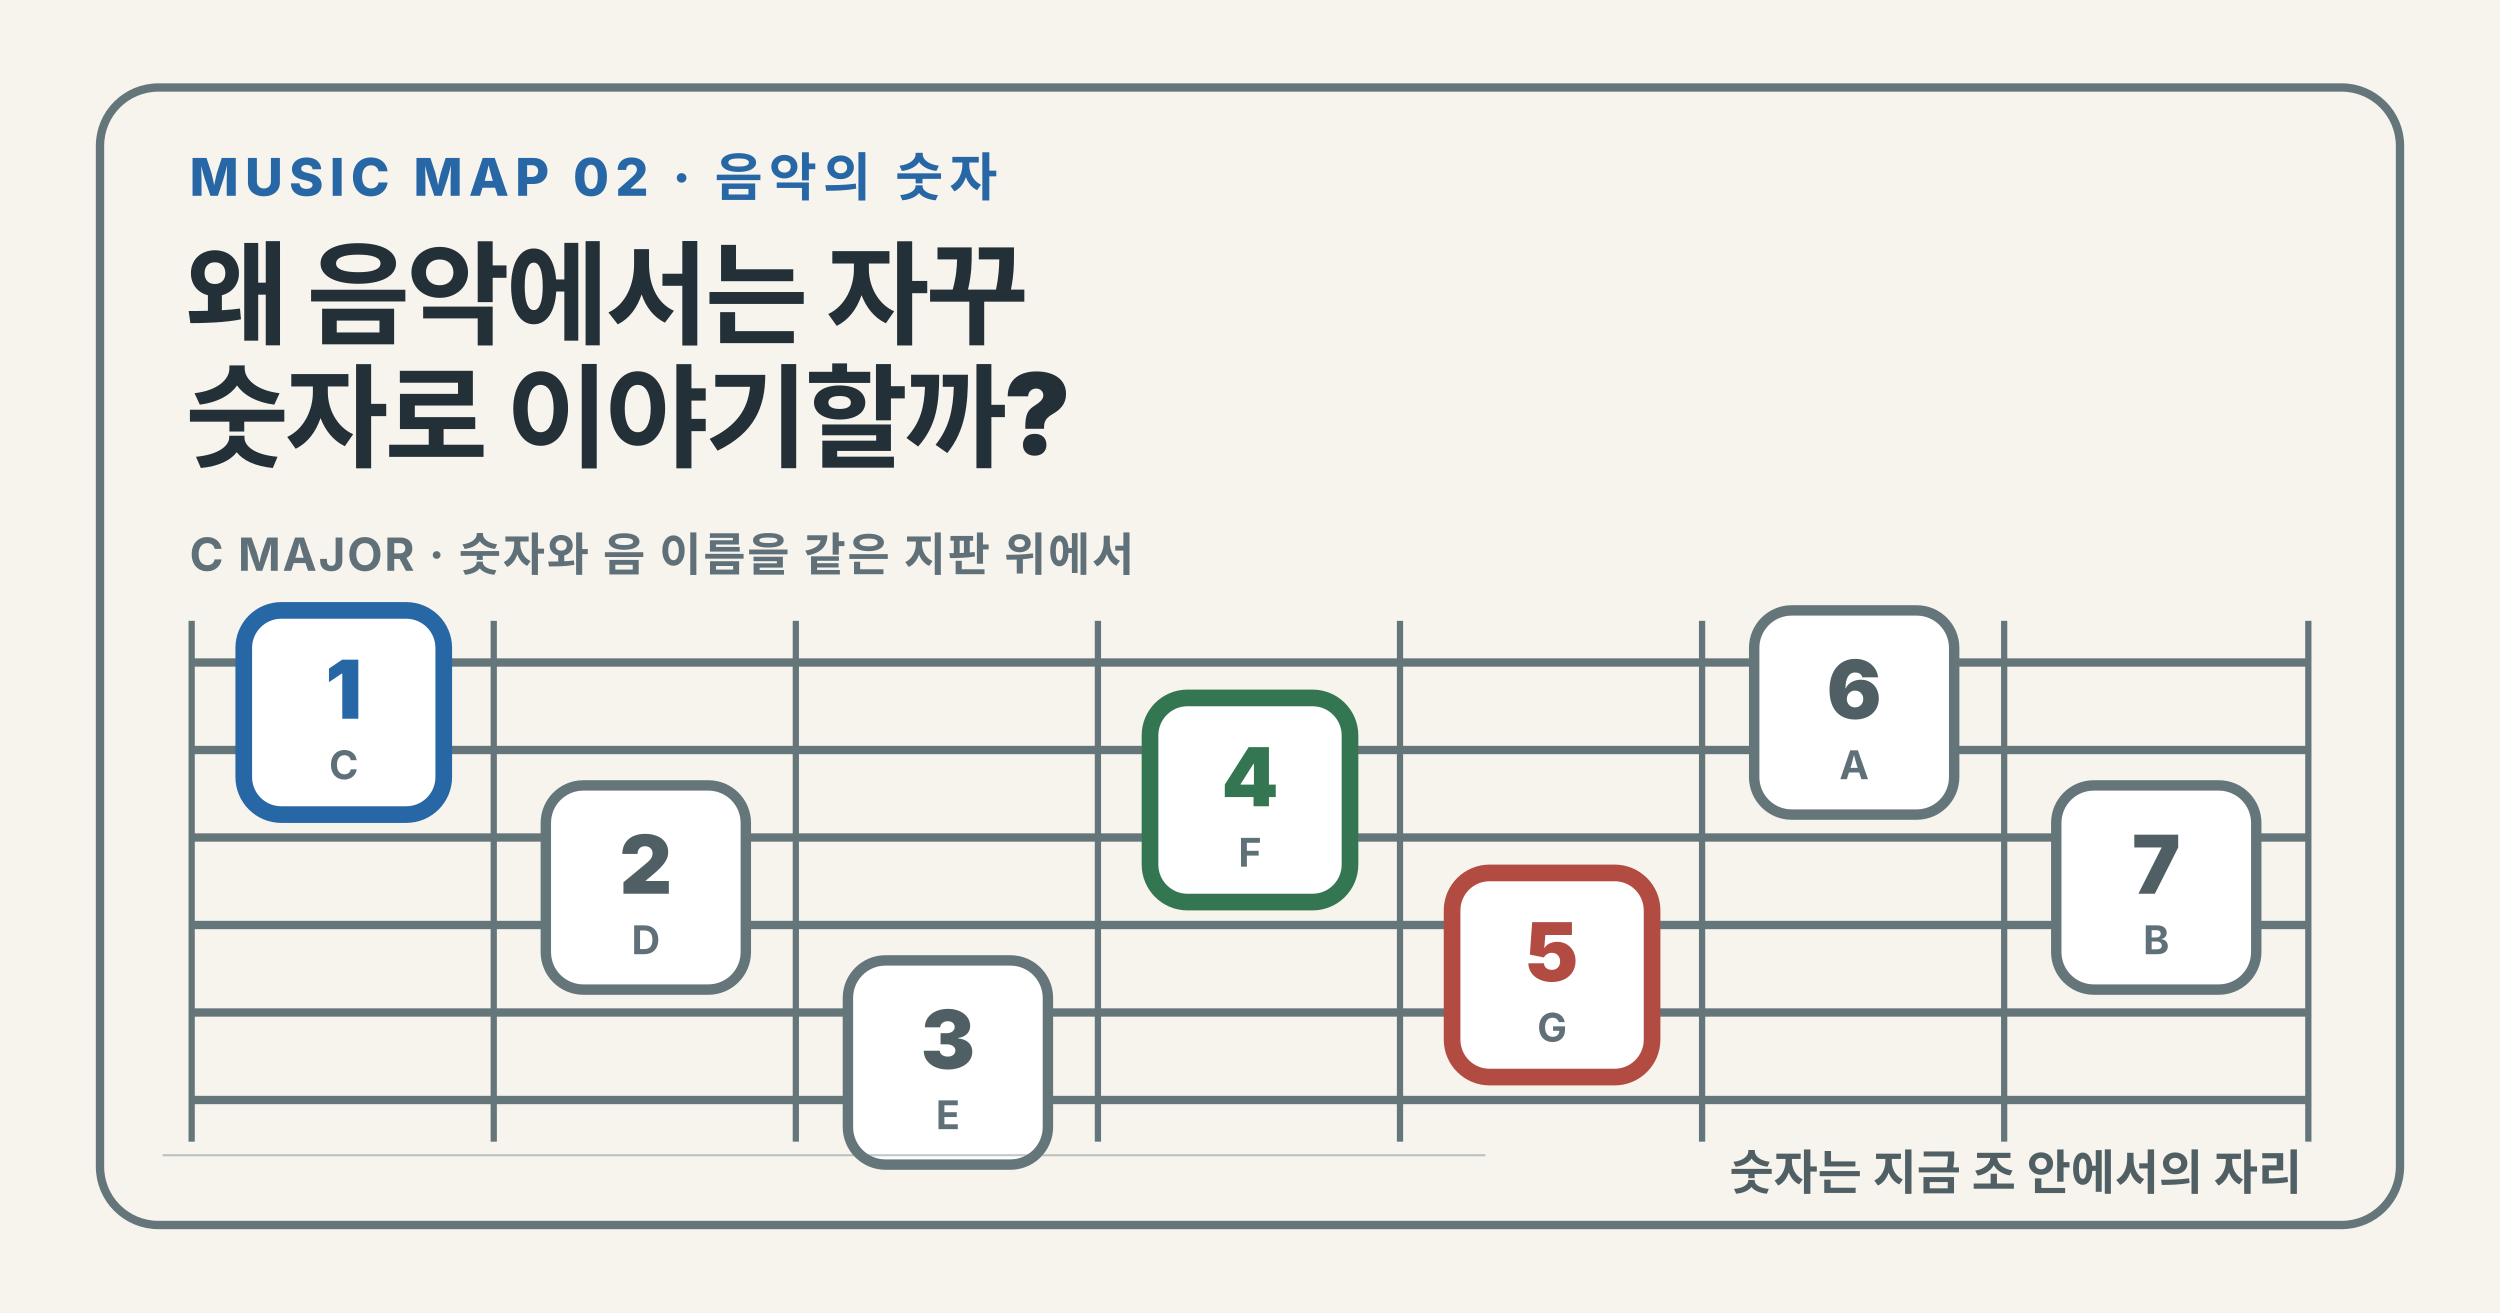
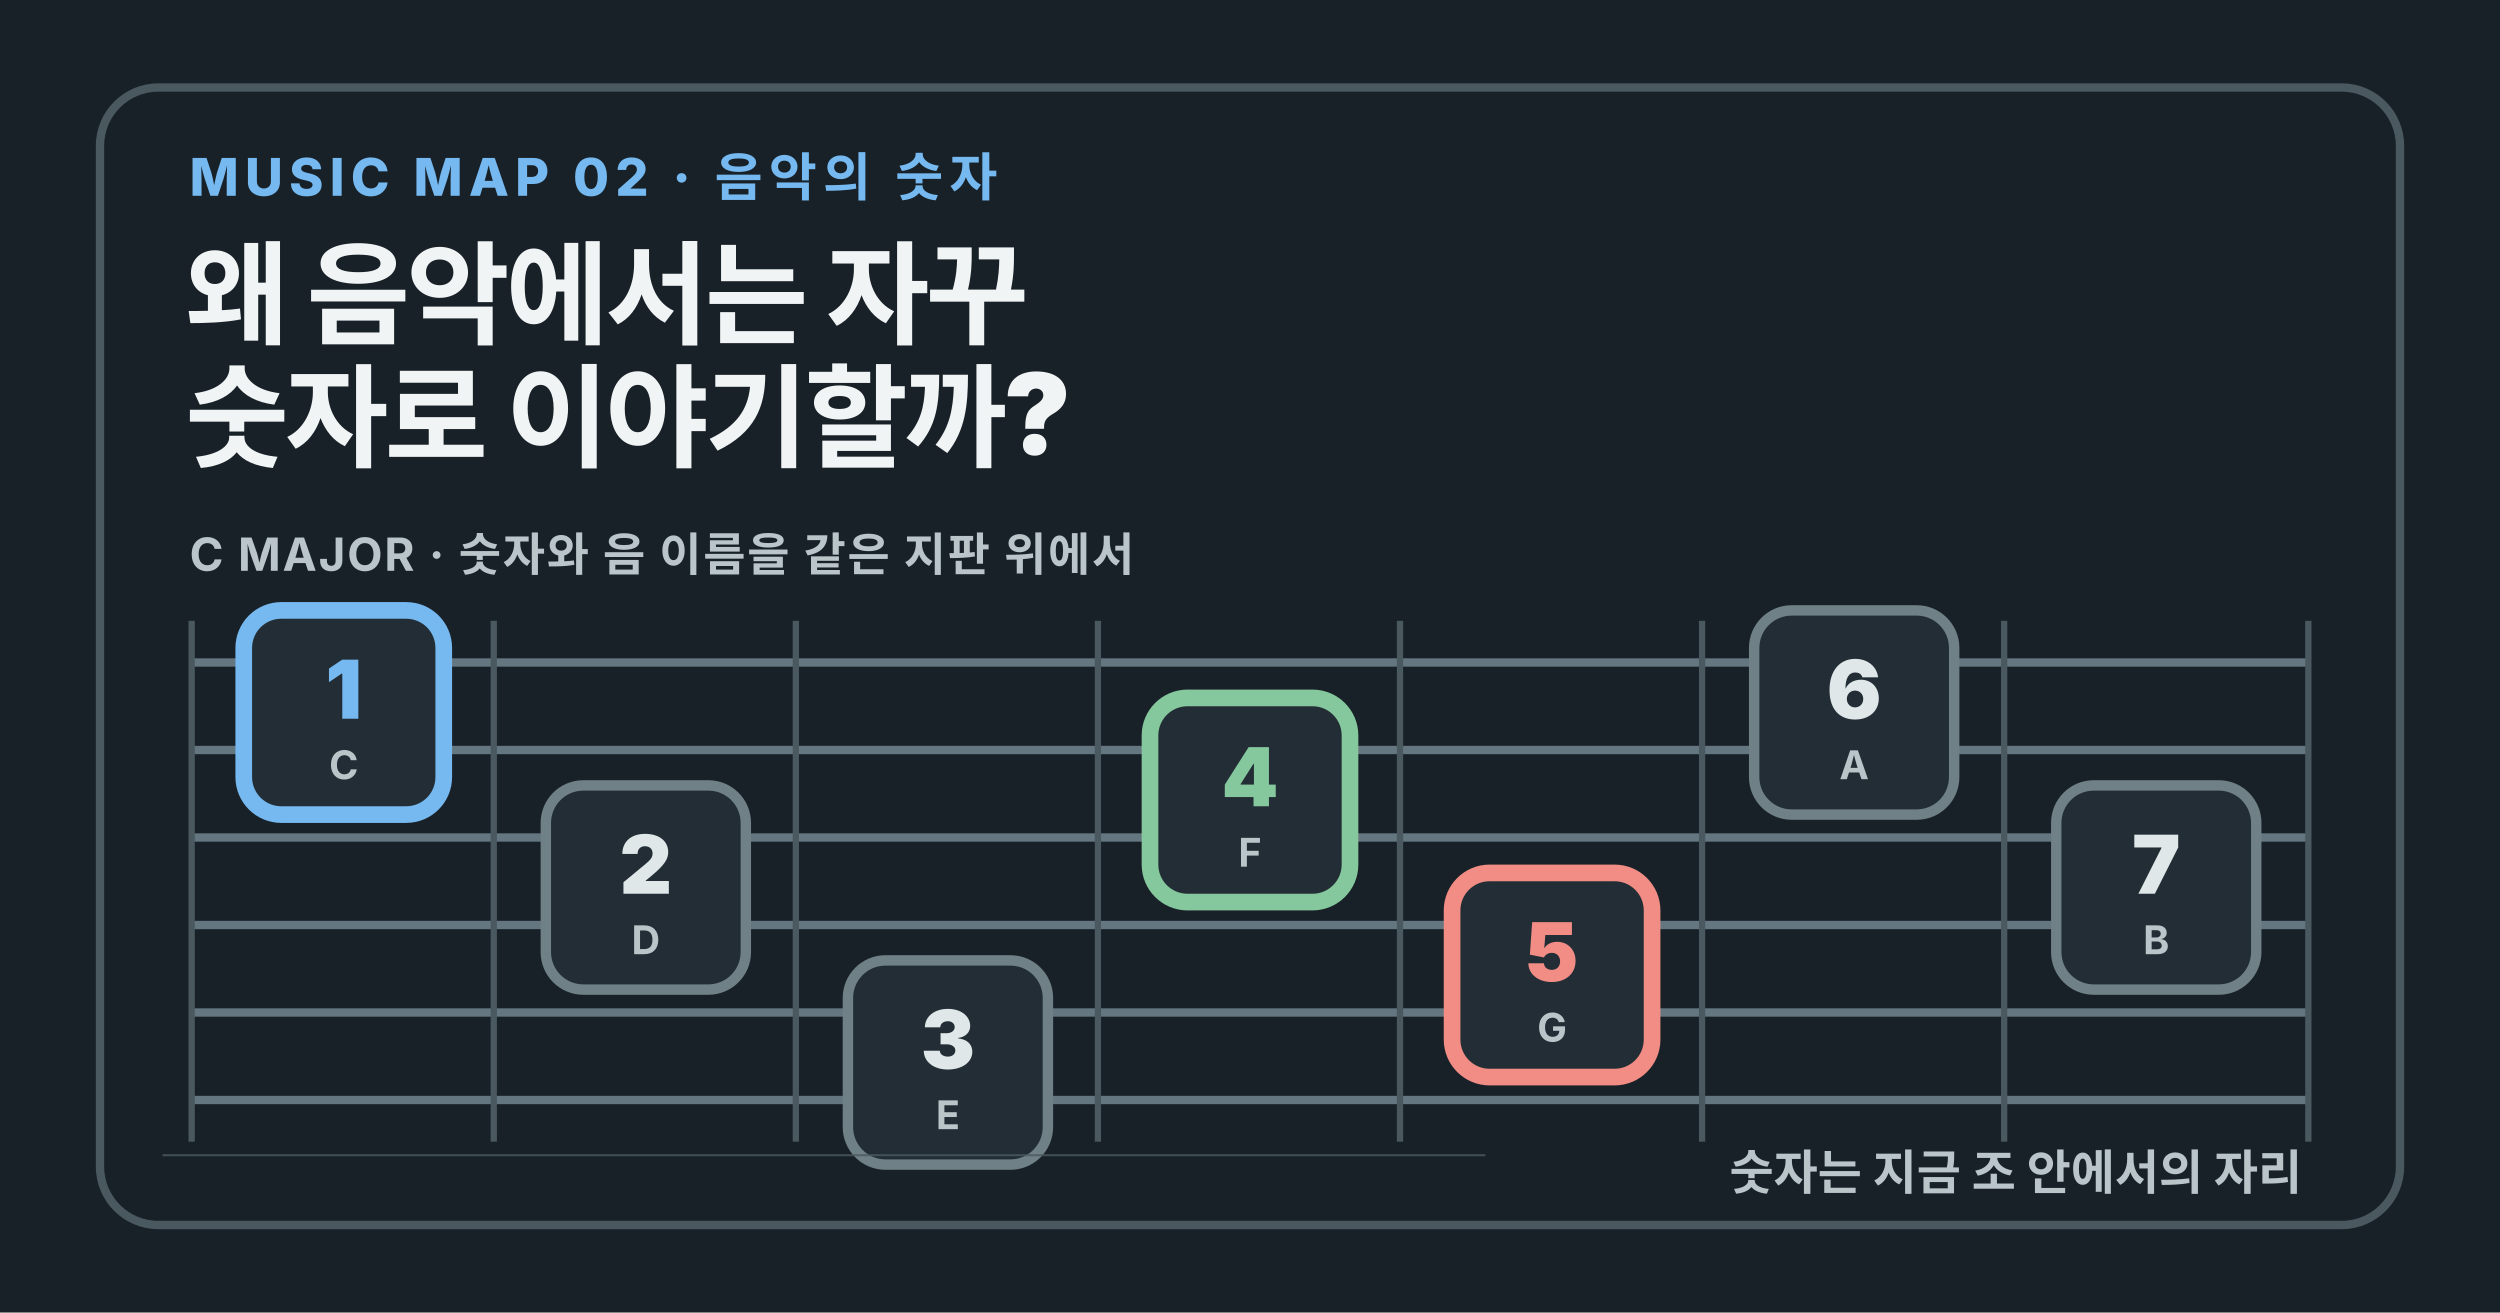
<svg xmlns="http://www.w3.org/2000/svg" width="1200" height="630" viewBox="0 0 1200 630" role="img" aria-labelledby="title desc">
  <defs>
    <style>
-       text{font-family:'Apple SD Gothic Neo','Noto Sans KR',system-ui,-apple-system,BlinkMacSystemFont,'Segoe UI',sans-serif}.kicker{fill:#2867a5;font-size:25px;font-weight:800;letter-spacing:.12em}.headline{fill:#243038;font-size:54px;font-weight:850;letter-spacing:-.035em}.board-label{fill:#607078;font-size:22px;font-weight:750;letter-spacing:.04em}.fret{stroke:#65767b;stroke-width:3}.string{stroke:#65767b;stroke-width:4}.node{fill:#fff;stroke:#65767b;stroke-width:5}.node-tonic{fill:#fff;stroke:#2867a5;stroke-width:8}.node-subdominant{fill:#fff;stroke:#347552;stroke-width:8}.node-dominant{fill:#fff;stroke:#b24c43;stroke-width:8}.degree{fill:#4f5f64;font-size:39px;font-weight:850;text-anchor:middle}.degree-tonic{fill:#2867a5;font-size:39px;font-weight:850;text-anchor:middle}.degree-subdominant{fill:#347552;font-size:39px;font-weight:850;text-anchor:middle}.degree-dominant{fill:#b24c43;font-size:39px;font-weight:850;text-anchor:middle}.note{fill:#607078;font-size:19px;font-weight:750;text-anchor:middle}.caption{fill:#4f5f64;font-size:23px;font-weight:650}
+       text{font-family:'Apple SD Gothic Neo','Noto Sans KR',system-ui,-apple-system,BlinkMacSystemFont,'Segoe UI',sans-serif}.kicker{fill:#75b9f0;font-size:25px;font-weight:800;letter-spacing:.12em}.headline{fill:#f0f4f5;font-size:54px;font-weight:850;letter-spacing:-.035em}.board-label{fill:#b9c5c9;font-size:22px;font-weight:750;letter-spacing:.04em}.fret{stroke:#4a5960;stroke-width:3}.string{stroke:#647680;stroke-width:4}.node{fill:#222d35;stroke:#708087;stroke-width:5}.node-tonic{fill:#222d35;stroke:#75b9f0;stroke-width:8}.node-subdominant{fill:#222d35;stroke:#86c89d;stroke-width:8}.node-dominant{fill:#222d35;stroke:#f28d85;stroke-width:8}.degree{fill:#e0e7e9;font-size:39px;font-weight:850;text-anchor:middle}.degree-tonic{fill:#75b9f0;font-size:39px;font-weight:850;text-anchor:middle}.degree-subdominant{fill:#86c89d;font-size:39px;font-weight:850;text-anchor:middle}.degree-dominant{fill:#f28d85;font-size:39px;font-weight:850;text-anchor:middle}.note{fill:#b9c5c9;font-size:19px;font-weight:750;text-anchor:middle}.caption{fill:#b9c5c9;font-size:23px;font-weight:650}
    </style>
  </defs>
-   <rect width="1200" height="630" fill="#f7f4ed" />
-   <rect x="48" y="42" width="1104" height="546" rx="28" fill="#f7f4ed" stroke="#65767b" stroke-width="4" />
+   <rect width="1200" height="630" fill="#192128" />
+   <rect x="48" y="42" width="1104" height="546" rx="28" fill="#192128" stroke="#4a5960" stroke-width="4" />
  <text x="91" y="94" class="kicker">MUSIC MAP 02 · 음악의 숫자</text>
  <text x="89" y="161" class="headline">왜 음악에서는 자꾸</text>
  <text x="89" y="220" class="headline">숫자로 이야기할까?</text>
  <text x="91" y="274" class="board-label">C MAJOR · 숫자와 음 이름을 같은 지판 위에서</text>
  <g aria-hidden="true">
    <path class="string" d="M92 318H1108M92 360H1108M92 402H1108M92 444H1108M92 486H1108M92 528H1108" />
    <path class="fret" d="M92 298V548M237 298V548M382 298V548M527 298V548M672 298V548M817 298V548M962 298V548M1108 298V548" />
  </g>
  <g transform="translate(165 342)">
    <rect class="node-tonic" x="-48" y="-49" width="96" height="98" rx="18" />
    <text class="degree-tonic" y="3">1</text>
    <text class="note" y="32">C</text>
  </g>
  <g transform="translate(310 426)">
    <rect class="node" x="-48" y="-49" width="96" height="98" rx="18" />
    <text class="degree" y="3">2</text>
    <text class="note" y="32">D</text>
  </g>
  <g transform="translate(455 510)">
    <rect class="node" x="-48" y="-49" width="96" height="98" rx="18" />
    <text class="degree" y="3">3</text>
    <text class="note" y="32">E</text>
  </g>
  <g transform="translate(600 384)">
    <rect class="node-subdominant" x="-48" y="-49" width="96" height="98" rx="18" />
    <text class="degree-subdominant" y="3">4</text>
    <text class="note" y="32">F</text>
  </g>
  <g transform="translate(745 468)">
    <rect class="node-dominant" x="-48" y="-49" width="96" height="98" rx="18" />
    <text class="degree-dominant" y="3">5</text>
    <text class="note" y="32">G</text>
  </g>
  <g transform="translate(890 342)">
    <rect class="node" x="-48" y="-49" width="96" height="98" rx="18" />
    <text class="degree" y="3">6</text>
    <text class="note" y="32">A</text>
  </g>
  <g transform="translate(1035 426)">
    <rect class="node" x="-48" y="-49" width="96" height="98" rx="18" />
    <text class="degree" y="3">7</text>
    <text class="note" y="32">B</text>
  </g>
-   <rect x="78" y="554" width="635" height="1" fill="#65767b" opacity=".4" />
+   <rect x="78" y="554" width="635" height="1" fill="#4a5960" opacity=".8" />
  <text x="1105" y="571" class="caption" text-anchor="end">숫자는 지금 조 안에서의 자리</text>
</svg>
